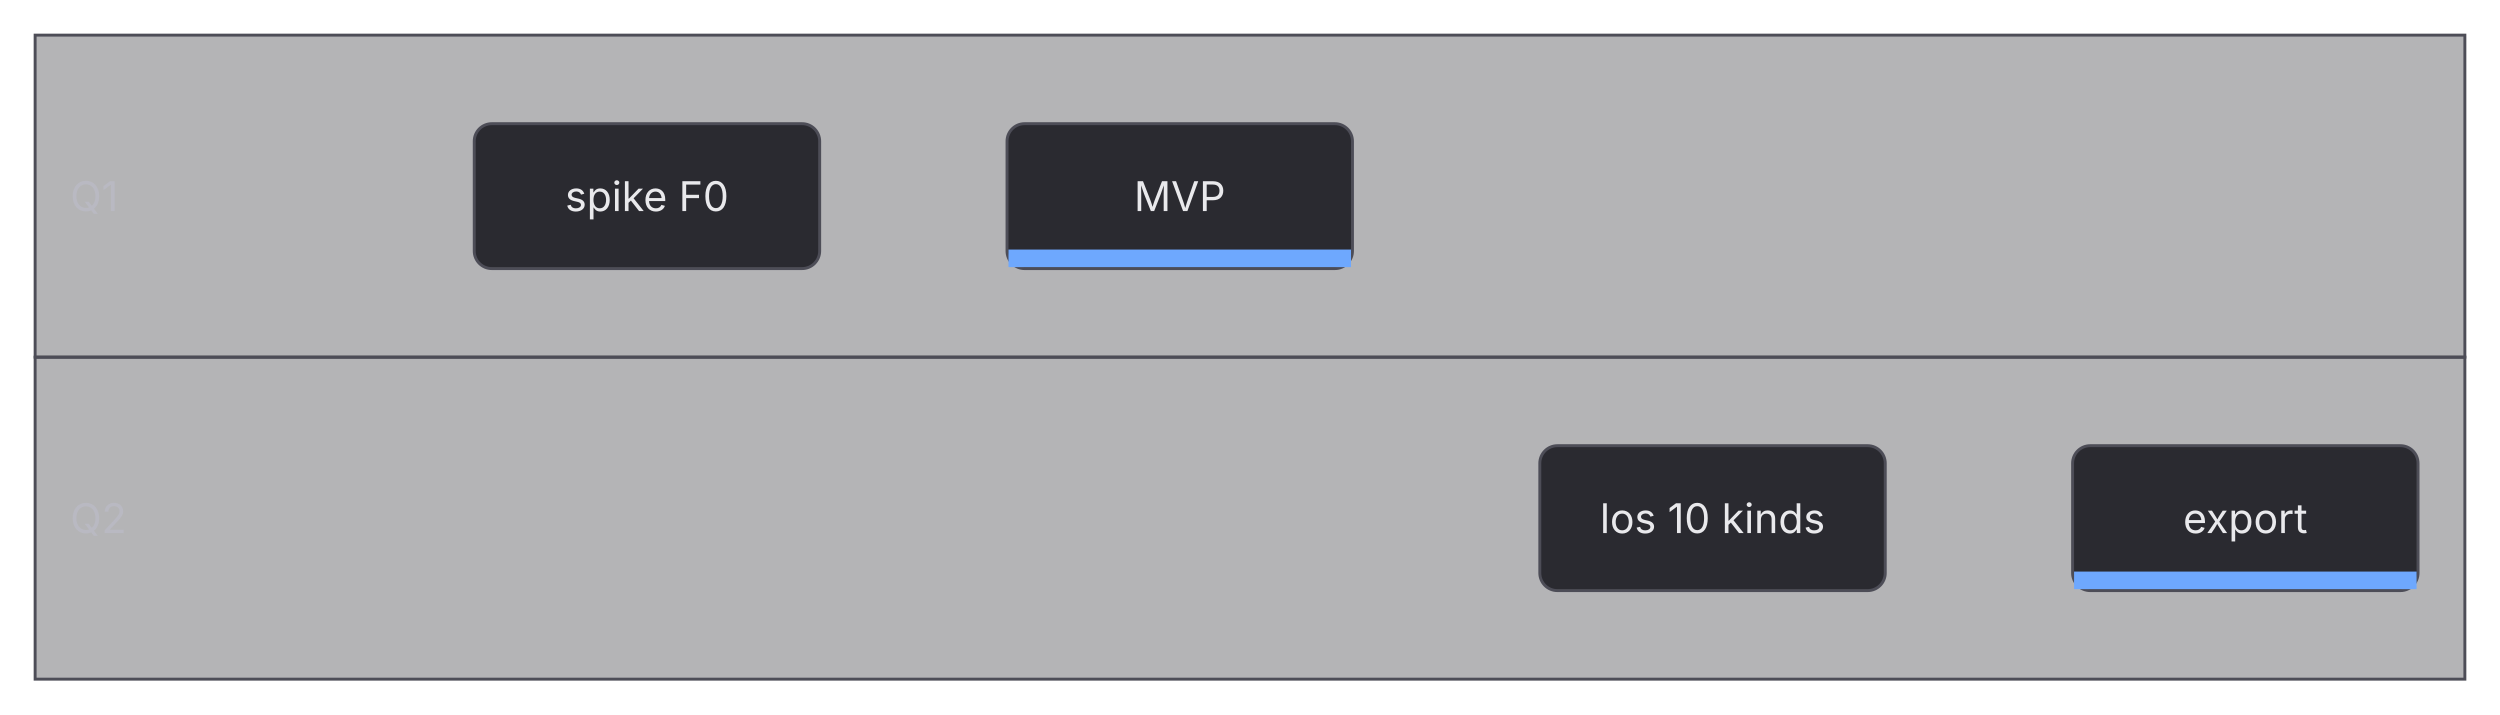
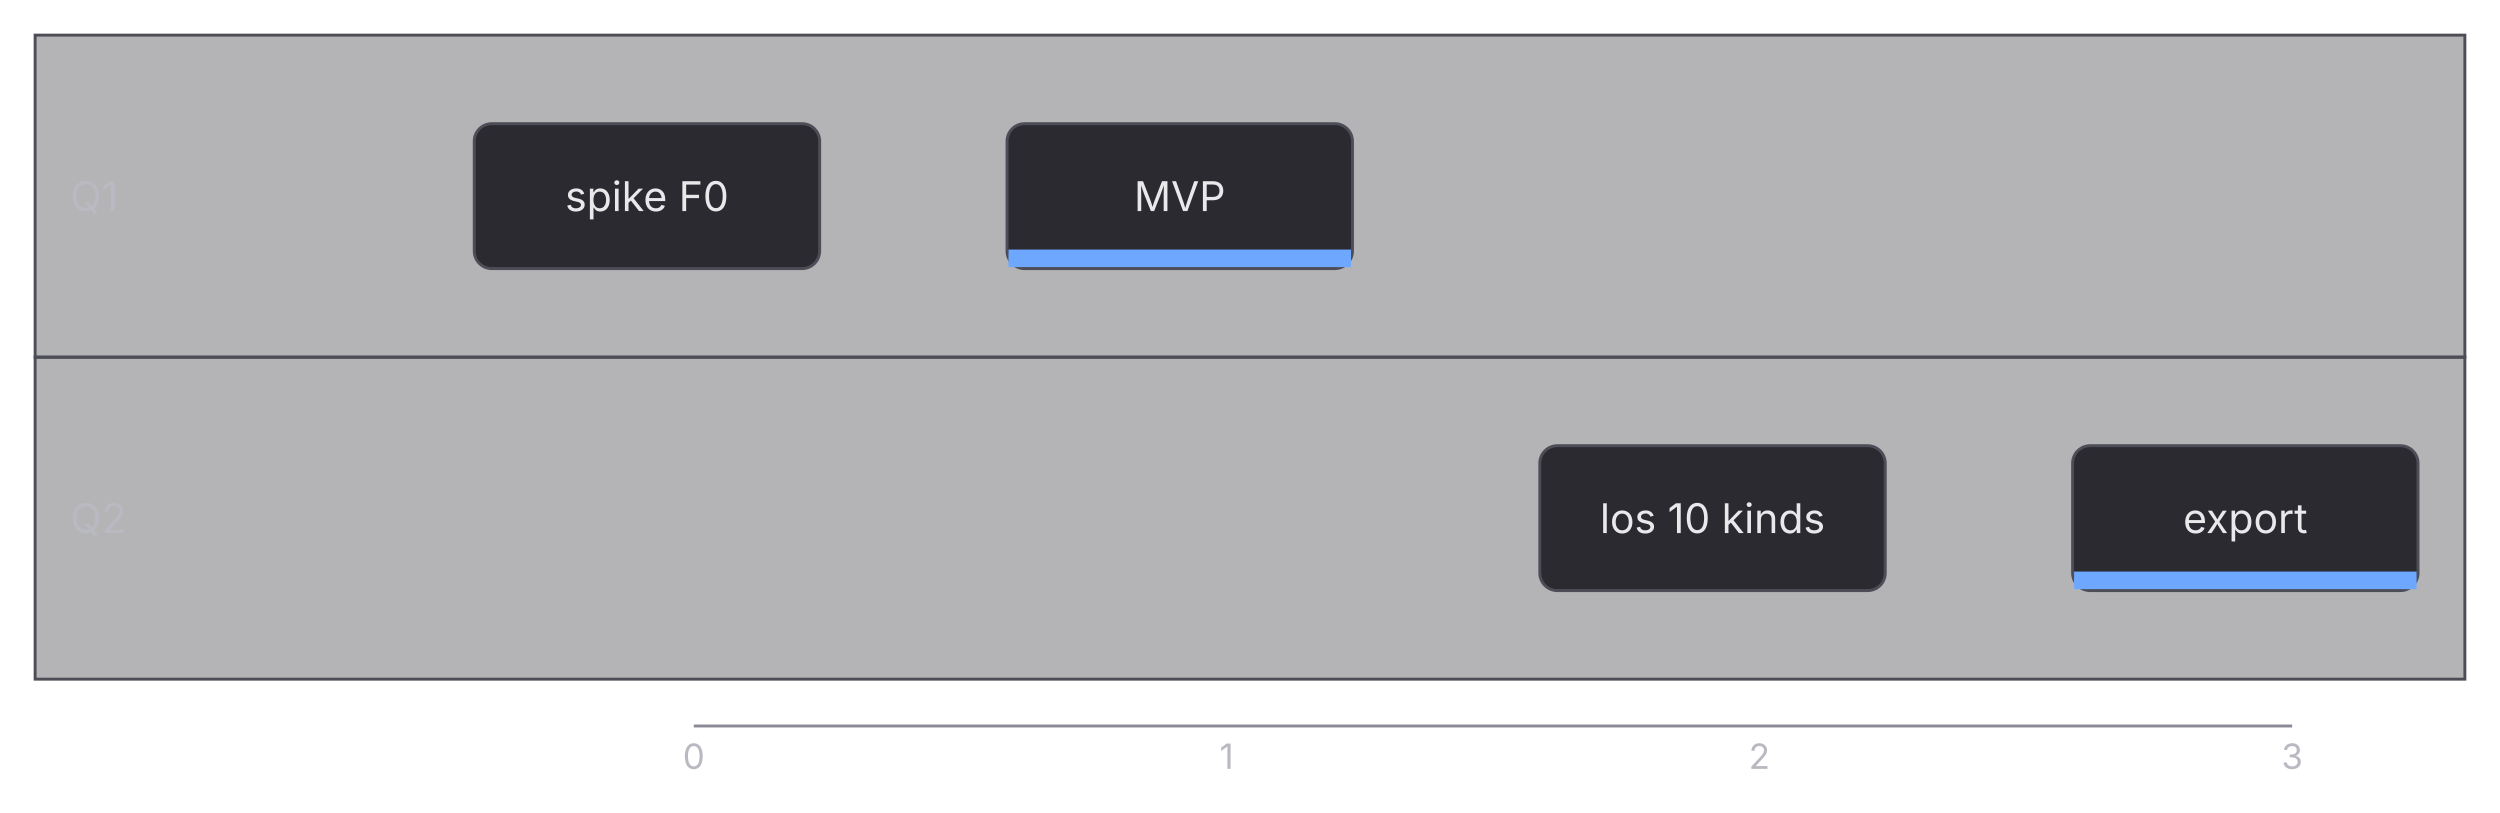
- <svg xmlns="http://www.w3.org/2000/svg" class="graphium" viewBox="-12.00 -12.00 854.00 244.00" width="854.00" height="244.00">
+ <svg xmlns="http://www.w3.org/2000/svg" class="graphium" viewBox="-12.00 -12.00 854.00 277.50" width="854.00" height="277.50">
  <style>
.bg{fill:rgba(27, 27, 27, 1.00)}
.node-fill{fill:rgba(42, 42, 48, 1.00)}
.node-stroke{stroke:rgba(77, 77, 87, 1.00);stroke-width:1.00}
.node-text{fill:rgba(233, 233, 236, 1.00)}
.edge-stroke{stroke:rgba(138, 138, 150, 1.00);stroke-width:1.00;fill:none}
.edge-text{fill:rgba(185, 185, 194, 1.00)}
.accent{fill:rgba(110, 168, 254, 1.00);stroke:rgba(110, 168, 254, 1.00)}
.emphasis-highlight{stroke:rgba(110, 168, 254, 1.00)}
.emphasis-highlight-text{fill:rgba(110, 168, 254, 1.00)}
.emphasis-muted{opacity:0.55}
.group-box{fill:rgba(42, 42, 48, 1.00);fill-opacity:0.12;stroke:rgba(77, 77, 87, 1.00);stroke-width:1.00;stroke-dasharray:8.00 5.00}
.group-label{fill:rgba(185, 185, 194, 1.00)}
.lane-band{fill:rgba(42, 42, 48, 1.00);fill-opacity:0.35;stroke:rgba(77, 77, 87, 1.00);stroke-width:1.00}
.lane-label{fill:rgba(185, 185, 194, 1.00)}
.lifeline{stroke:rgba(77, 77, 87, 1.00);stroke-width:1.00;stroke-dasharray:4.00 4.00;fill:none}
.stroke-dashed{stroke-dasharray:6.00 4.00}
.text{font-family:Inter, sans-serif}
.cardinality{fill:none;stroke:rgba(138, 138, 150, 1.00);stroke-width:1.00}
.arrow-normal{fill:rgba(138, 138, 150, 1.00)}
.arrow-highlight{fill:rgba(110, 168, 254, 1.00)}
.arrow-muted{fill:rgba(138, 138, 150, 1.00);opacity:0.55}
.row-badge{fill:rgba(185, 185, 194, 1.00)}
.row-note{fill:rgba(185, 185, 194, 1.00)}
.row-key{font-weight:600}
.row-nullable{opacity:0.75}
.shape-dot{fill:rgba(233, 233, 236, 1.00);stroke:none}
.shape-ring_dot{fill:none}
.ring-dot-core{fill:rgba(233, 233, 236, 1.00);stroke:none}
.node-stereotype{fill:rgba(185, 185, 194, 1.00)}
+ .axis-line{stroke:rgba(138, 138, 150, 1.00);stroke-width:1.00;fill:none}
+ .axis-value{fill:rgba(185, 185, 194, 1.00)}
</style>
  <defs>
</defs>
  <g class="layer-lanes">
    <rect id="lane-q1" class="lane-band" x="0.00" y="0.00" width="830.00" height="110.00" />
    <text class="lane-label text" x="12.00" y="55.00" font-size="14.00" text-anchor="start" dominant-baseline="central">Q1</text>
    <rect id="lane-q2" class="lane-band" x="0.00" y="110.00" width="830.00" height="110.00" />
    <text class="lane-label text" x="12.00" y="165.00" font-size="14.00" text-anchor="start" dominant-baseline="central">Q2</text>
+   </g>
+   <g class="layer-axis">
+     <line class="axis-line" x1="225.00" y1="236.00" x2="771.00" y2="236.00" />
+     <text class="axis-value text" x="225.00" y="242.00" font-size="11.90" text-anchor="middle" dominant-baseline="hanging">0</text>
+     <text class="axis-value text" x="407.00" y="242.00" font-size="11.90" text-anchor="middle" dominant-baseline="hanging">1</text>
+     <text class="axis-value text" x="589.00" y="242.00" font-size="11.90" text-anchor="middle" dominant-baseline="hanging">2</text>
+     <text class="axis-value text" x="771.00" y="242.00" font-size="11.90" text-anchor="middle" dominant-baseline="hanging">3</text>
  </g>
  <g class="layer-edges">
</g>
  <g class="layer-nodes">
    <rect id="g-event-0" class="node-fill node-stroke shape-rounded" x="150.00" y="30.25" width="118.00" height="49.50" rx="6.00" ry="6.00" />
    <text class="node-text text" x="209.00" y="55.00" font-size="14.00" text-anchor="middle" dominant-baseline="central">spike F0</text>
    <rect id="g-event-1" class="node-fill node-stroke shape-rounded" x="332.00" y="30.25" width="118.00" height="49.50" rx="6.00" ry="6.00" />
    <rect class="accent" x="333.00" y="73.75" width="116.00" height="5.00" />
    <text class="node-text text" x="391.00" y="55.00" font-size="14.00" text-anchor="middle" dominant-baseline="central">MVP</text>
    <rect id="g-event-2" class="node-fill node-stroke shape-rounded" x="514.00" y="140.25" width="118.00" height="49.50" rx="6.00" ry="6.00" />
    <text class="node-text text" x="573.00" y="165.00" font-size="14.00" text-anchor="middle" dominant-baseline="central">los 10 kinds</text>
    <rect id="g-event-3" class="node-fill node-stroke shape-rounded" x="696.00" y="140.25" width="118.00" height="49.50" rx="6.00" ry="6.00" />
    <rect class="accent" x="697.00" y="183.75" width="116.00" height="5.00" />
    <text class="node-text text" x="755.00" y="165.00" font-size="14.00" text-anchor="middle" dominant-baseline="central">export</text>
  </g>
</svg>
